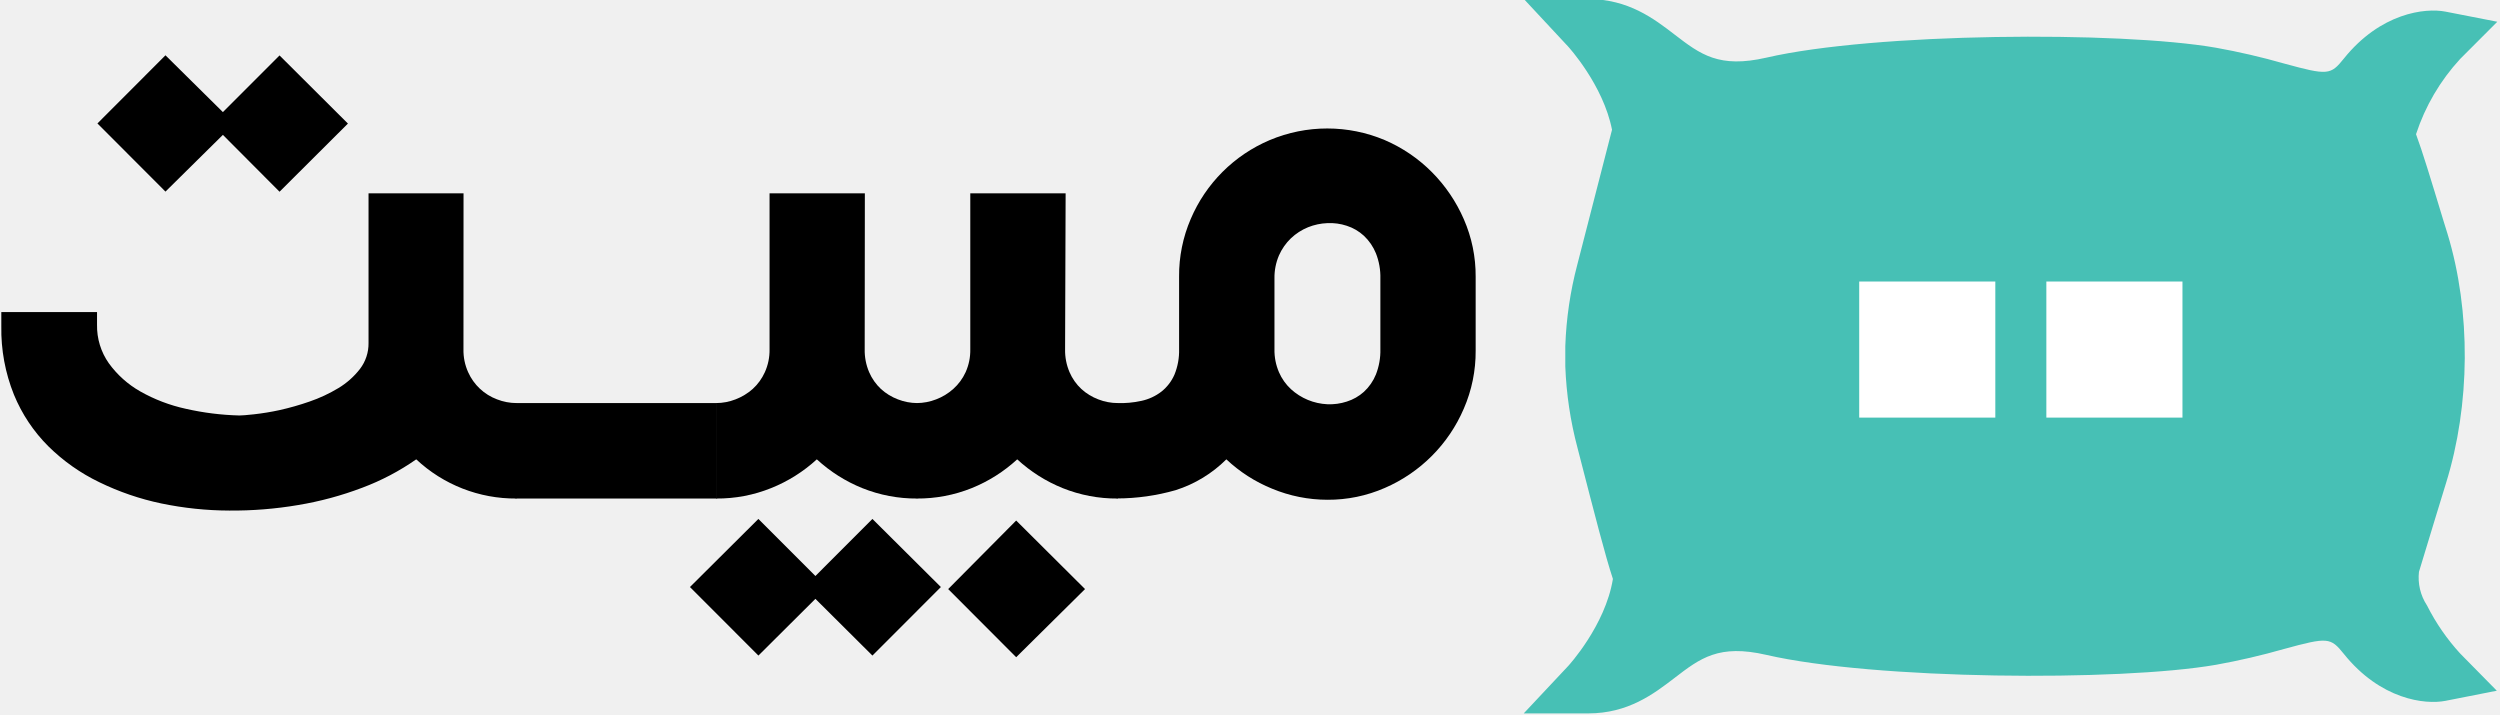
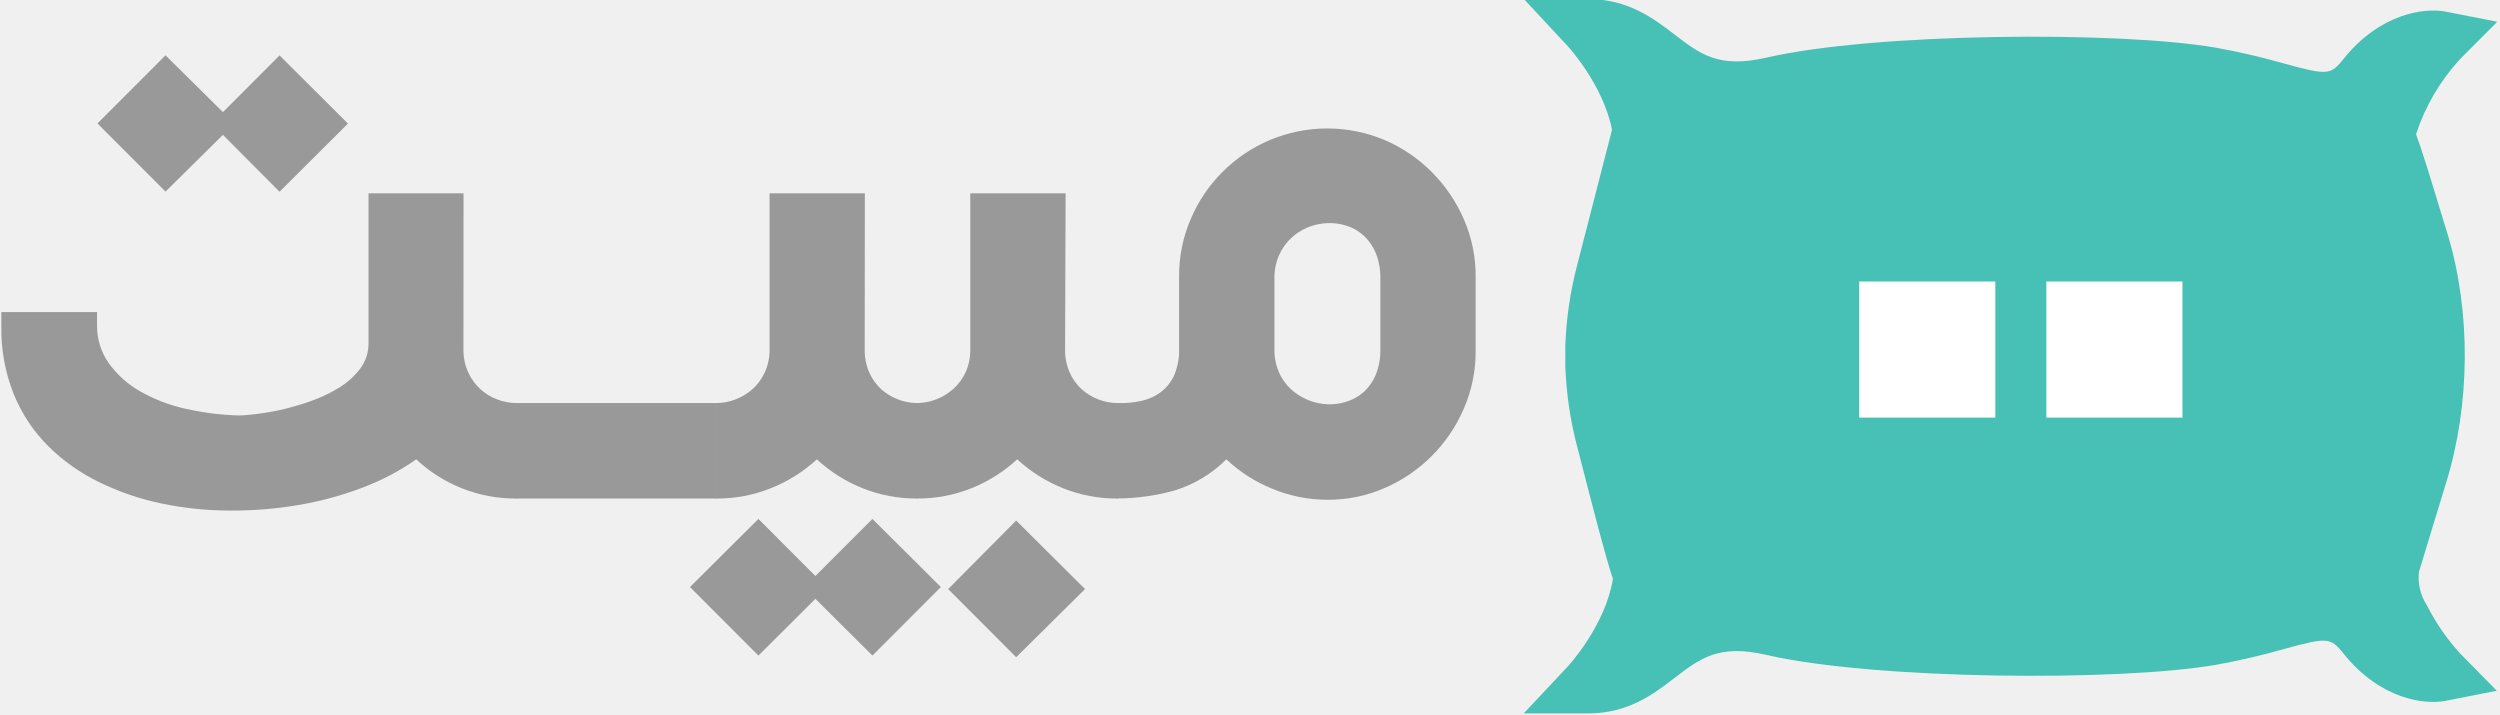
- <svg xmlns="http://www.w3.org/2000/svg" width="140" height="40" fill="none">
-   <g clip-path="url(#a)">
-     <path fill="#000" d="M25.954 19.554c-.01.445.08.886.263 1.291a2.87 2.87 0 0 0 1.62 1.52c.345.135.712.205 1.082.207v5.346a8.12 8.12 0 0 1-5.61-2.195 13.6 13.6 0 0 1-3.023 1.59 18.8 18.8 0 0 1-3.593.97 22 22 0 0 1-3.854.309 19 19 0 0 1-3.807-.399 14.9 14.9 0 0 1-3.47-1.189 10.6 10.6 0 0 1-2.853-2.01 8.8 8.8 0 0 1-1.927-2.89 9.8 9.8 0 0 1-.708-3.829v-.8h5.36v.71c-.015.772.216 1.529.662 2.16a5.56 5.56 0 0 0 1.76 1.575 9.1 9.1 0 0 0 2.545.971c.988.225 1.995.351 3.007.376q.206.001.824-.067.712-.08 1.413-.232a15 15 0 0 0 1.687-.48 8.4 8.4 0 0 0 1.619-.755 4.4 4.4 0 0 0 1.208-1.073c.318-.417.487-.929.479-1.453v-8.38h5.32zM12.482 6.278l3.172-3.174 3.83 3.816-3.83 3.817-3.172-3.184-3.216 3.177-3.81-3.817 3.81-3.816z" />
-     <path fill="#000" d="M40.143 22.572H28.875v5.346h11.268zM42.47 29.06l3.193 3.196 3.192-3.196 3.834 3.814-3.834 3.838-3.192-3.177-3.192 3.177-3.834-3.838z" />
-     <path fill="#000" d="M48.423 19.554c-.01.444.076.884.25 1.291.153.355.379.675.661.939.277.252.599.449.949.581.345.135.712.205 1.082.207v5.346a8.1 8.1 0 0 1-3.079-.584 8.4 8.4 0 0 1-2.544-1.611 8.4 8.4 0 0 1-2.557 1.61 8.05 8.05 0 0 1-3.079.585v-5.346c.37-.002.738-.072 1.083-.207.352-.134.678-.331.96-.581.29-.263.521-.583.682-.939.183-.405.273-.846.264-1.29v-8.728h5.337z" />
-     <path fill="#000" d="M59.645 19.554c-.01.444.076.884.25 1.291.153.355.378.675.661.939.277.252.599.449.949.581.345.135.712.205 1.082.207v5.346a8.1 8.1 0 0 1-3.079-.584 8.4 8.4 0 0 1-2.544-1.611 8.4 8.4 0 0 1-2.545 1.61 8.1 8.1 0 0 1-3.08.585v-5.346c.371-.002.738-.072 1.084-.207.351-.134.676-.33.957-.581.294-.262.53-.581.694-.939.182-.405.272-.846.262-1.29v-8.728h5.339zM56.906 29.15l3.856 3.838-3.856 3.816-3.808-3.816z" />
-     <path fill="#000" d="M62.543 22.572c.466.017.933-.025 1.388-.126a2.8 2.8 0 0 0 1.106-.514c.318-.252.57-.578.731-.95a3.5 3.5 0 0 0 .261-1.428v-4.067a8 8 0 0 1 .65-3.22 8.34 8.34 0 0 1 4.426-4.422 8.3 8.3 0 0 1 6.442 0 8.4 8.4 0 0 1 2.638 1.793 8.6 8.6 0 0 1 1.79 2.64 7.9 7.9 0 0 1 .662 3.221v4.136a8 8 0 0 1-.662 3.245 8.47 8.47 0 0 1-4.425 4.444 7.9 7.9 0 0 1-3.216.663 8.1 8.1 0 0 1-3.093-.619 8.3 8.3 0 0 1-2.565-1.645 7.05 7.05 0 0 1-2.84 1.726c-1.072.307-2.18.463-3.295.464zM71.37 15.6v3.953c-.009.444.077.884.252 1.291.155.36.384.682.67.948.561.513 1.284.812 2.043.846.367.015.734-.035 1.083-.149a2.6 2.6 0 0 0 .96-.546 2.7 2.7 0 0 0 .673-.971c.177-.452.262-.934.25-1.419v-3.953a3.6 3.6 0 0 0-.25-1.416 2.8 2.8 0 0 0-.673-.982 2.6 2.6 0 0 0-.96-.559 3 3 0 0 0-1.083-.148c-.372.014-.739.092-1.085.231-.354.145-.68.354-.957.617-.284.273-.512.599-.671.96a3.15 3.15 0 0 0-.252 1.29" />
-     <path fill="#47C0B5" d="m139.849 1.218-2.892-.565c-1.153-.228-3.648.073-5.7 2.626-.746.932-.901.946-3.341.28a39 39 0 0 0-3.819-.886c-5.431-.944-19.131-.842-25.175.554-2.666.613-3.703-.185-5.147-1.293C92.624 1.049 91.19-.05 88.948-.05h-3.607l2.465 2.646c.018.02 1.972 2.148 2.467 4.67l-1.943 7.55c-.394 1.49-.62 3.019-.673 4.56v1.148c.058 1.54.287 3.07.684 4.56.992 3.85 1.56 6.064 1.982 7.336-.424 2.612-2.488 4.86-2.508 4.88l-2.486 2.65h3.617c2.241 0 3.673-1.1 4.827-1.984 1.443-1.108 2.483-1.908 5.146-1.292 6.045 1.393 19.747 1.497 25.178.554a39 39 0 0 0 3.817-.887c2.44-.666 2.595-.652 3.341.278 2.052 2.556 4.546 2.856 5.7 2.626l2.866-.565-2.052-2.084a11.9 11.9 0 0 1-1.851-2.68l-.016-.026a2.84 2.84 0 0 1-.44-1.867c.428-1.425 1.368-4.489 1.514-4.965 1.368-4.393 1.406-9.612.086-13.961l-.228-.734c-.732-2.415-1.188-3.912-1.537-4.847a11.5 11.5 0 0 1 2.467-4.21z" />
-     <path fill="#fff" d="M122.218 15.765h-7.622v7.621h7.622zM111.738 15.765h-7.622v7.621h7.622z" />
+ <svg xmlns="http://www.w3.org/2000/svg" width="126" height="36" viewBox="0 0 126 36" fill="none">
+   <g clip-path="url(#clip0_814_292543)">
+     <path d="M23.358 17.599C23.35 17.999 23.431 18.396 23.596 18.761C23.736 19.074 23.937 19.357 24.187 19.591C24.437 19.826 24.732 20.009 25.053 20.129C25.363 20.25 25.694 20.313 26.027 20.314V25.126C24.154 25.14 22.347 24.433 20.979 23.151C20.135 23.74 19.221 24.221 18.257 24.581C17.211 24.979 16.128 25.272 15.024 25.455C13.878 25.649 12.717 25.742 11.555 25.733C10.404 25.73 9.256 25.609 8.128 25.374C7.047 25.148 5.998 24.788 5.005 24.304C4.056 23.846 3.189 23.235 2.438 22.494C1.694 21.751 1.104 20.867 0.704 19.893C0.263 18.799 0.047 17.627 0.067 16.448V15.728H4.891V16.366C4.877 17.061 5.085 17.743 5.486 18.31C5.907 18.891 6.447 19.375 7.071 19.728C7.786 20.133 8.558 20.428 9.361 20.602C10.25 20.805 11.156 20.918 12.068 20.94C12.19 20.94 12.438 20.921 12.809 20.88C13.236 20.831 13.661 20.762 14.081 20.671C14.595 20.557 15.101 20.413 15.599 20.239C16.107 20.065 16.596 19.837 17.056 19.559C17.475 19.308 17.844 18.98 18.143 18.594C18.429 18.219 18.581 17.758 18.574 17.286V9.745H23.362L23.358 17.599ZM11.235 5.651L14.089 2.793L17.537 6.228L14.089 9.663L11.235 6.798L8.341 9.657L4.912 6.222L8.341 2.787L11.235 5.651Z" fill="#999999" />
+     <path d="M36.129 20.314H25.988V25.126H36.129V20.314Z" fill="#999999" />
+     <path d="M38.224 26.154L41.097 29.03L43.97 26.154L47.42 29.587L43.97 33.041L41.097 30.181L38.224 33.041L34.774 29.587L38.224 26.154Z" fill="#999999" />
+     <path d="M43.581 17.599C43.572 17.998 43.649 18.394 43.805 18.761C43.944 19.08 44.147 19.368 44.401 19.605C44.65 19.832 44.94 20.01 45.255 20.129C45.565 20.25 45.895 20.313 46.229 20.314V25.126C45.28 25.134 44.338 24.955 43.458 24.6C42.613 24.26 41.837 23.769 41.167 23.151C40.495 23.77 39.715 24.261 38.867 24.6C37.986 24.955 37.045 25.134 36.096 25.126V20.314C36.429 20.313 36.76 20.25 37.07 20.129C37.387 20.008 37.68 19.831 37.934 19.605C38.194 19.369 38.403 19.081 38.548 18.761C38.713 18.396 38.794 17.999 38.786 17.599V9.745H43.589L43.581 17.599Z" fill="#999999" />
+     <path d="M53.68 17.599C53.672 17.998 53.749 18.394 53.905 18.761C54.044 19.08 54.246 19.368 54.501 19.605C54.75 19.832 55.039 20.01 55.354 20.129C55.665 20.25 55.995 20.313 56.329 20.314V25.126C55.38 25.134 54.438 24.955 53.557 24.6C52.713 24.259 51.937 23.768 51.267 23.151C50.598 23.769 49.822 24.26 48.977 24.6C48.096 24.955 47.155 25.134 46.206 25.126V20.314C46.539 20.313 46.87 20.25 47.18 20.129C47.497 20.008 47.789 19.831 48.042 19.605C48.307 19.37 48.519 19.082 48.667 18.761C48.831 18.396 48.911 17.999 48.902 17.599V9.745H53.707L53.68 17.599Z" fill="#999999" />
+     <path d="M51.215 26.235L54.686 29.689L51.215 33.124L47.788 29.689L51.215 26.235Z" fill="#999999" />
+     <path d="M56.289 20.314C56.709 20.331 57.128 20.293 57.538 20.202C57.9 20.122 58.24 19.964 58.533 19.739C58.82 19.512 59.046 19.218 59.191 18.884C59.359 18.477 59.439 18.039 59.427 17.599V13.939C59.419 12.942 59.619 11.955 60.012 11.04C60.773 9.246 62.201 7.819 63.994 7.06C64.912 6.674 65.898 6.474 66.894 6.474C67.889 6.474 68.875 6.674 69.793 7.06C70.68 7.442 71.485 7.99 72.166 8.675C72.847 9.359 73.394 10.164 73.778 11.05C74.177 11.964 74.38 12.952 74.373 13.949V17.672C74.381 18.676 74.178 19.671 73.778 20.592C73.01 22.386 71.584 23.818 69.795 24.592C68.883 24.992 67.897 25.195 66.901 25.188C65.945 25.188 65 24.999 64.117 24.631C63.263 24.286 62.48 23.783 61.808 23.151C61.092 23.865 60.215 24.398 59.252 24.704C58.288 24.98 57.29 25.121 56.287 25.122L56.289 20.314ZM64.232 14.041V17.599C64.224 17.998 64.302 18.394 64.459 18.761C64.599 19.084 64.804 19.374 65.062 19.614C65.567 20.075 66.218 20.345 66.901 20.375C67.231 20.389 67.561 20.343 67.875 20.241C68.195 20.14 68.489 19.973 68.739 19.749C69.003 19.506 69.21 19.207 69.345 18.875C69.504 18.469 69.581 18.035 69.57 17.599V14.041C69.58 13.605 69.504 13.172 69.345 12.767C69.208 12.432 69.002 12.131 68.739 11.882C68.492 11.653 68.197 11.482 67.875 11.38C67.561 11.277 67.231 11.231 66.901 11.246C66.566 11.259 66.236 11.329 65.924 11.455C65.605 11.585 65.313 11.773 65.062 12.009C64.807 12.255 64.602 12.549 64.459 12.873C64.302 13.24 64.225 13.636 64.232 14.035" fill="#999999" />
+     <path d="M125.864 1.096L123.262 0.587C122.223 0.382 119.978 0.653 118.131 2.951C117.46 3.79 117.321 3.803 115.125 3.203C113.993 2.88 112.846 2.613 111.687 2.405C106.799 1.556 94.47 1.648 89.029 2.904C86.63 3.456 85.697 2.738 84.398 1.741C83.361 0.944 82.07 -0.044 80.053 -0.044H76.807L79.025 2.338C79.041 2.356 80.8 4.27 81.246 6.54L79.497 13.335C79.142 14.676 78.939 16.052 78.892 17.439V18.473C78.943 19.859 79.15 21.235 79.507 22.576C80.4 26.041 80.911 28.034 81.291 29.179C80.909 31.53 79.052 33.553 79.033 33.571L76.796 35.956H80.051C82.068 35.956 83.357 34.967 84.396 34.17C85.695 33.173 86.63 32.453 89.027 33.007C94.468 34.261 106.799 34.355 111.687 33.506C112.845 33.297 113.992 33.031 115.123 32.708C117.318 32.108 117.458 32.121 118.129 32.958C119.976 35.258 122.221 35.529 123.259 35.322L125.839 34.813L123.992 32.937C123.329 32.213 122.768 31.401 122.326 30.524L122.311 30.502C121.989 30.004 121.849 29.411 121.915 28.822C122.301 27.539 123.147 24.782 123.278 24.353C124.509 20.399 124.544 15.703 123.356 11.788L123.151 11.127C122.492 8.954 122.082 7.606 121.768 6.765C122.229 5.358 122.986 4.066 123.988 2.976L125.864 1.096Z" fill="#47C0B5" />
+     <path d="M109.996 14.188H103.136V21.047H109.996V14.188Z" fill="white" />
+     <path d="M100.565 14.188H93.704V21.047H100.565V14.188Z" fill="white" />
  </g>
  <defs>
-     <clipPath id="a">
-       <path fill="#fff" d="M0 0h140v40H0z" />
+     <clipPath id="clip0_814_292543">
+       <rect width="126" height="36" fill="white" />
    </clipPath>
  </defs>
</svg>
